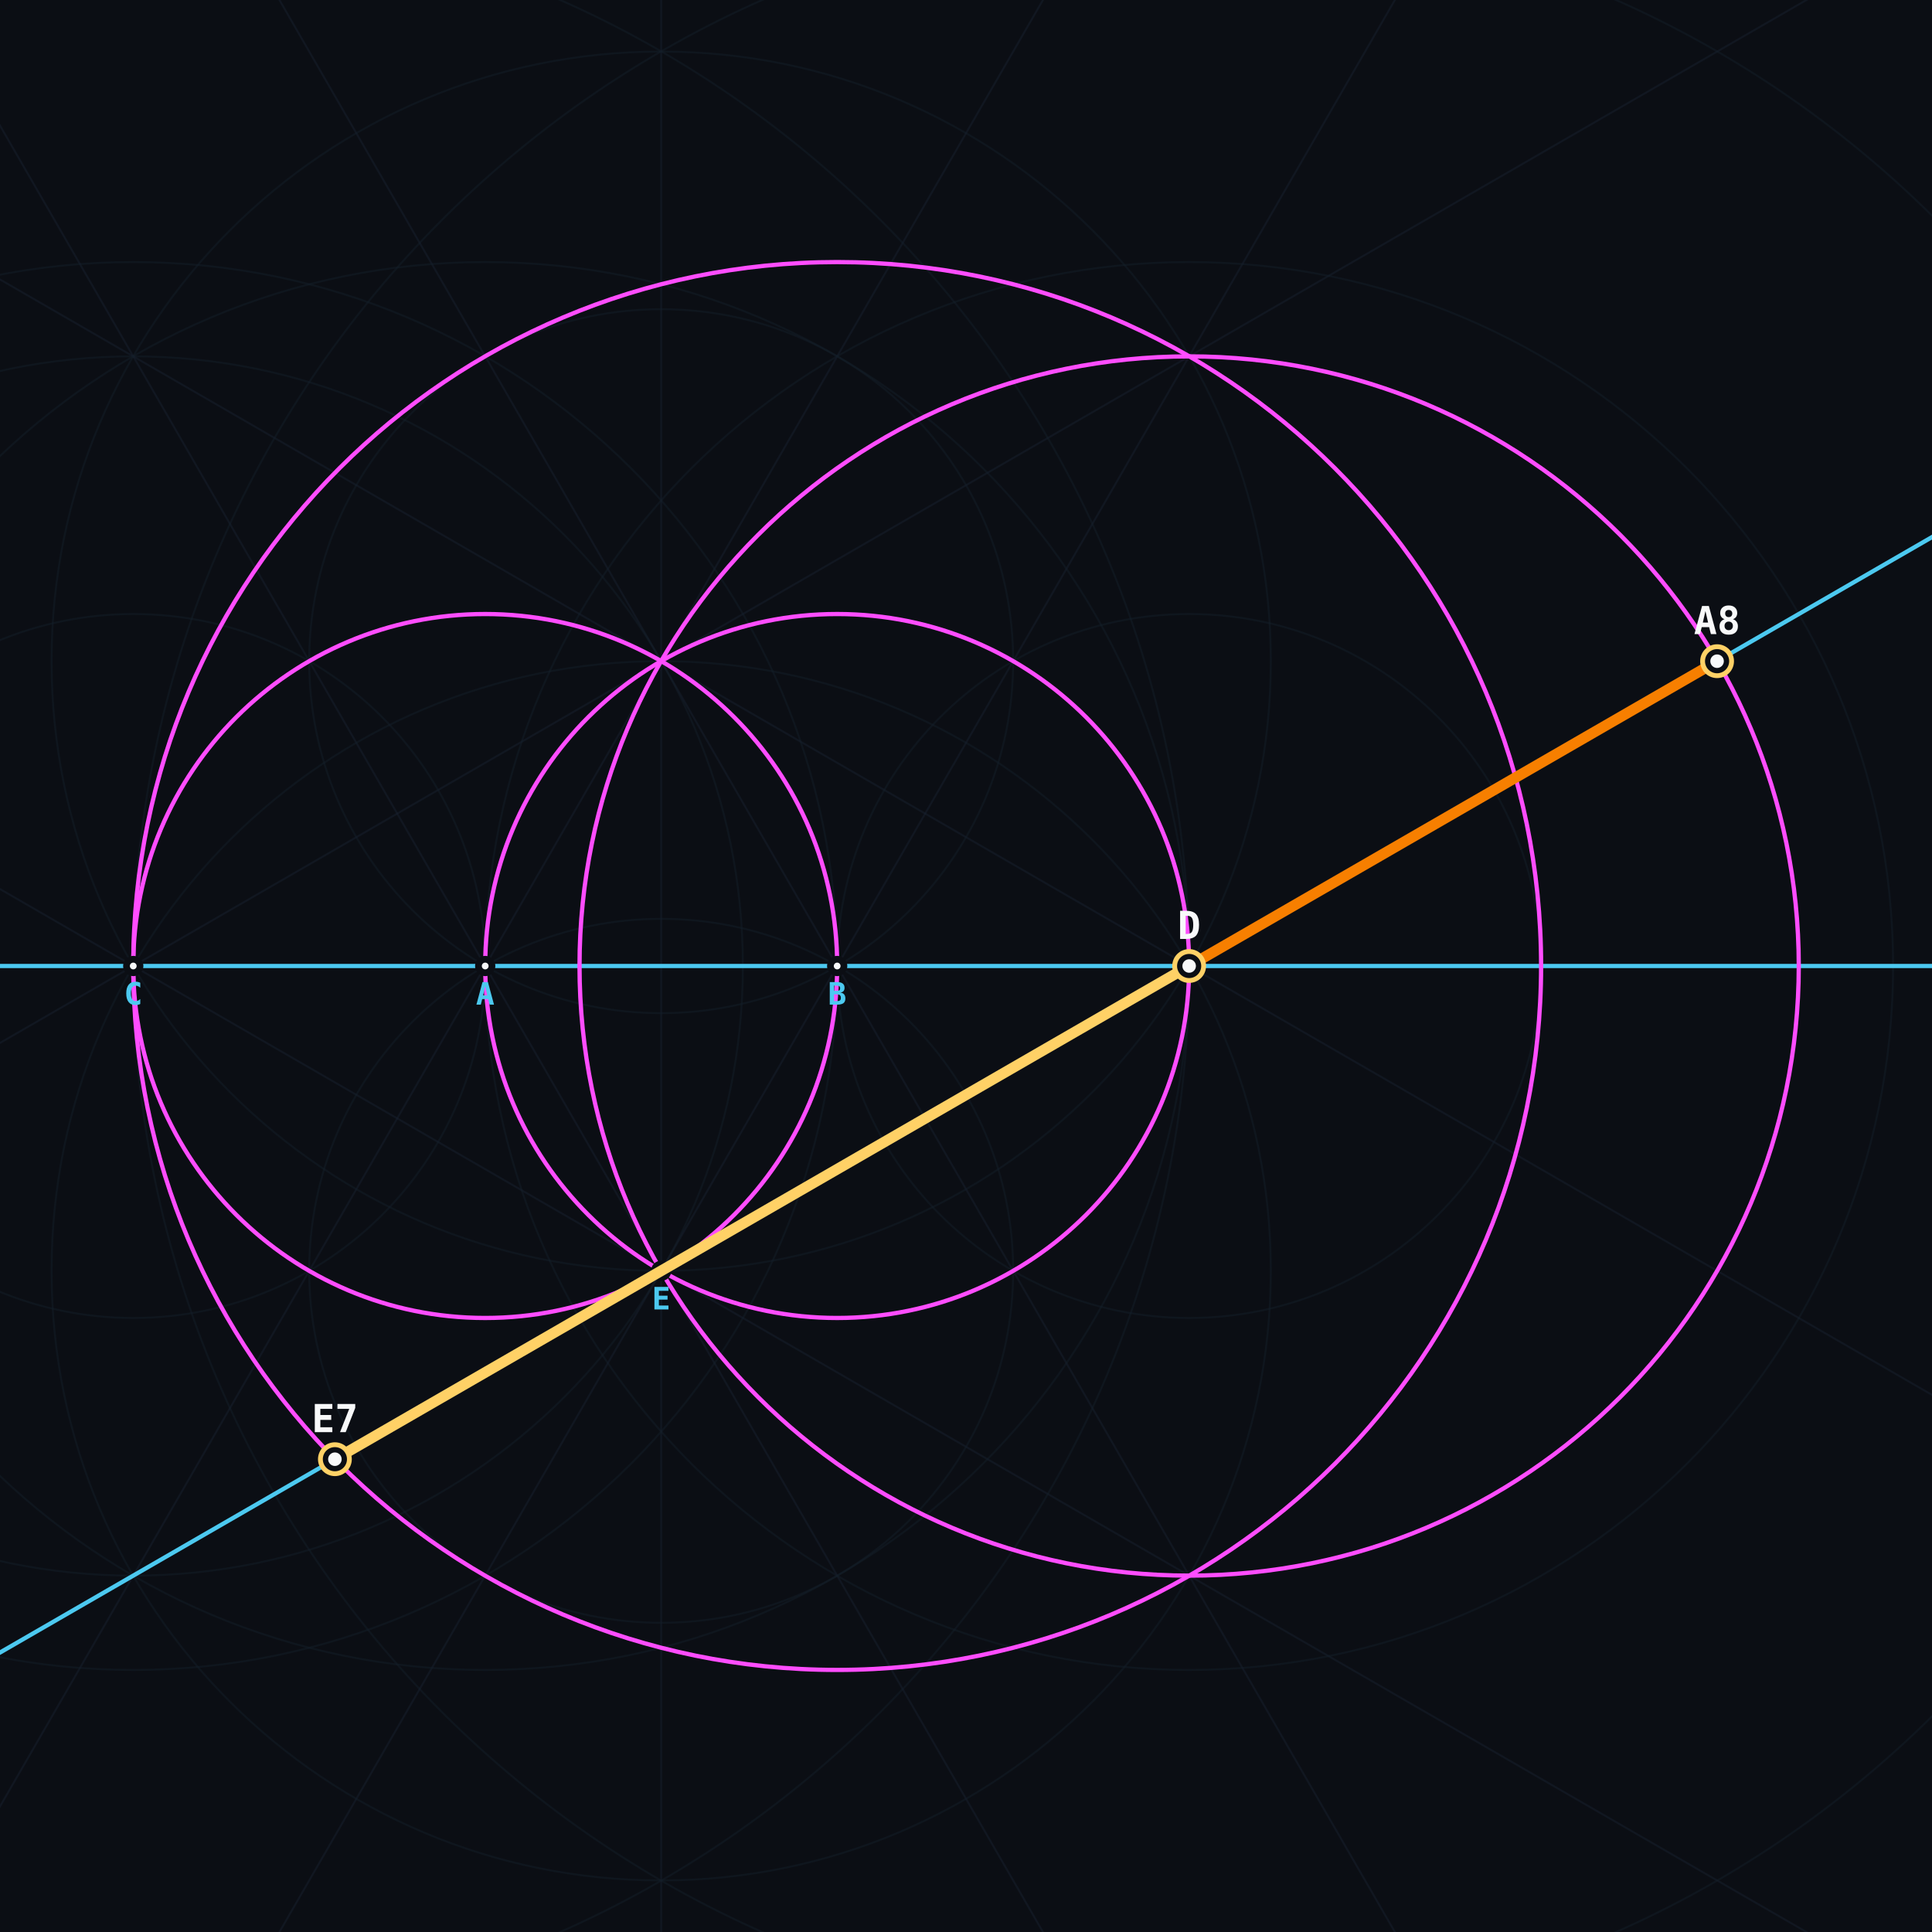
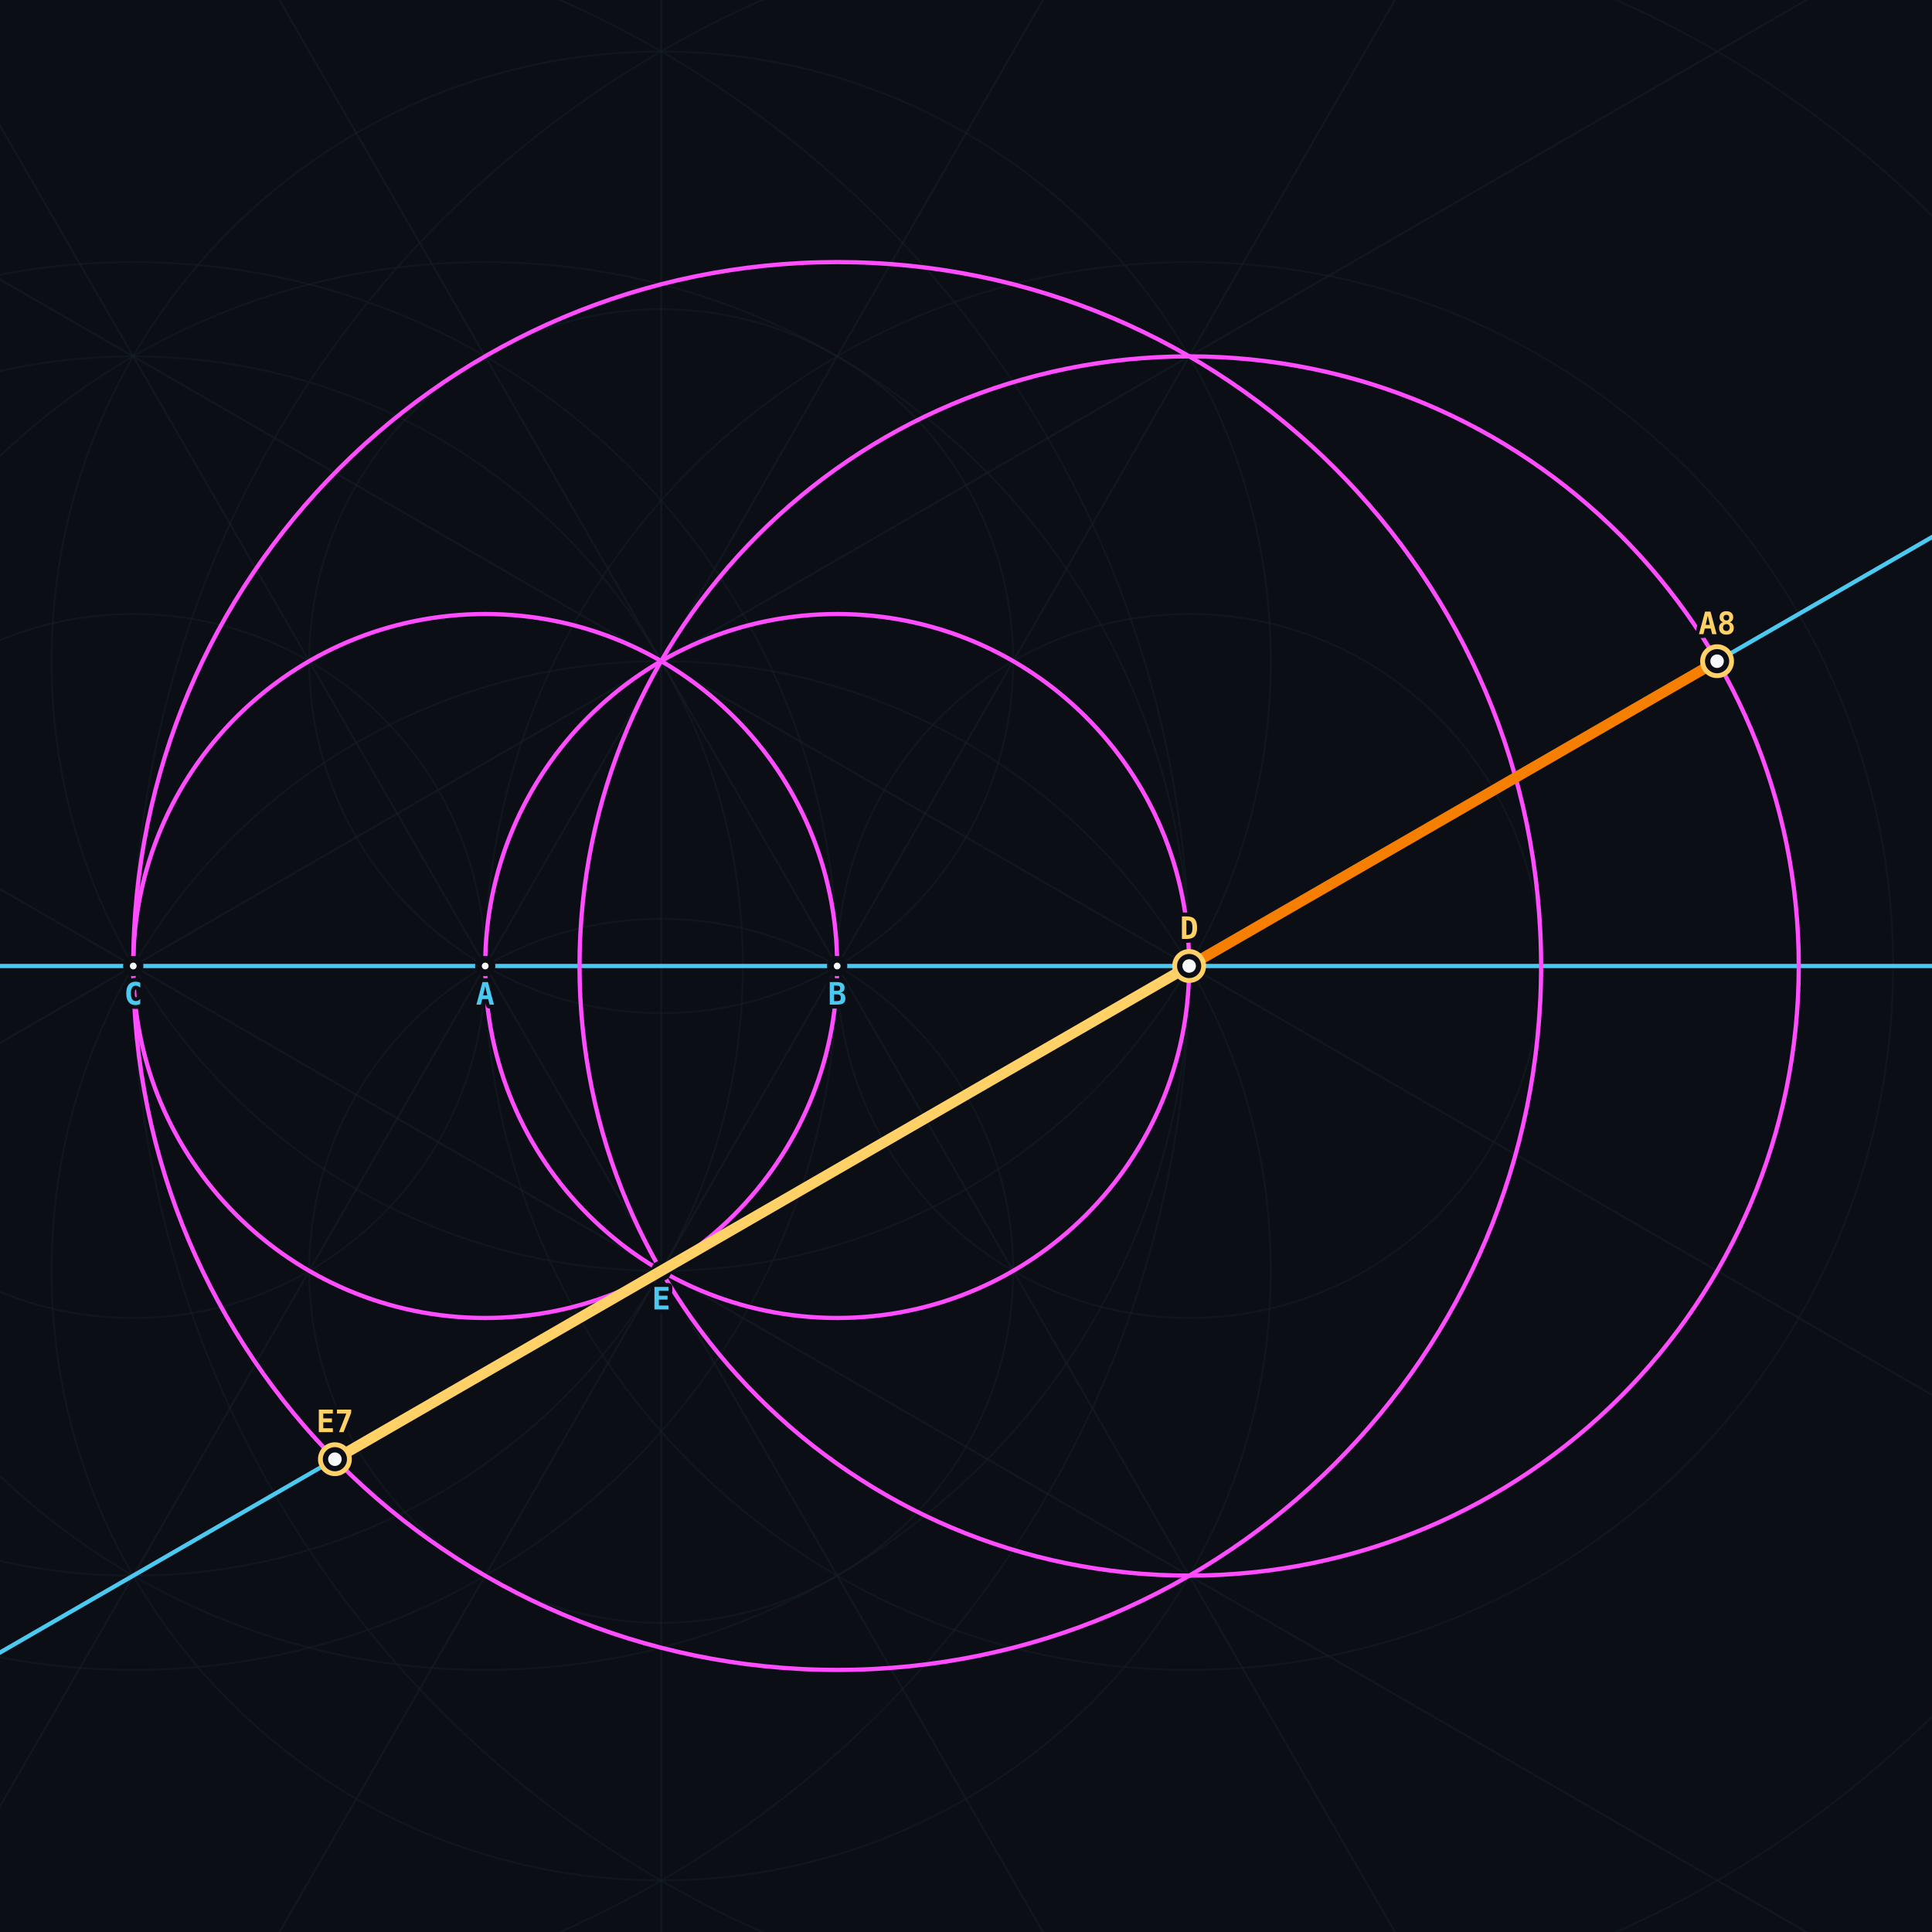
<svg xmlns="http://www.w3.org/2000/svg" viewBox="0 0 1000 1000" width="100%" height="100%" class="levels-svg">
  <defs>
    <clipPath id="sq-clip">
      <rect x="0" y="0" width="1000" height="1000" />
    </clipPath>
  </defs>
  <rect x="0" y="0" width="1000" height="1000" fill="#0b0e14" />
  <g clip-path="url(#sq-clip)">
    <line x1="-328.31" y1="-503.65" x2="921.69" y2="1661.42" stroke="#1a2332" stroke-width="1.0" stroke-opacity="0.45" />
    <line x1="-328.31" y1="1503.65" x2="921.69" y2="-661.42" stroke="#1a2332" stroke-width="1.0" stroke-opacity="0.45" />
    <line x1="1012.77" y1="-503.65" x2="-237.23" y2="1661.42" stroke="#1a2332" stroke-width="1.0" stroke-opacity="0.45" />
    <line x1="1012.77" y1="1503.65" x2="-237.23" y2="-661.42" stroke="#1a2332" stroke-width="1.0" stroke-opacity="0.45" />
    <line x1="-876.93" y1="-46.12" x2="1288.13" y2="1203.88" stroke="#1a2332" stroke-width="1.0" stroke-opacity="0.45" />
    <line x1="-876.93" y1="1046.12" x2="1288.13" y2="-203.88" stroke="#1a2332" stroke-width="1.0" stroke-opacity="0.45" />
    <line x1="1561.39" y1="1046.12" x2="-603.67" y2="-203.88" stroke="#1a2332" stroke-width="1.0" stroke-opacity="0.45" />
    <line x1="342.23" y1="1750.00" x2="342.23" y2="-750.00" stroke="#1a2332" stroke-width="1.0" stroke-opacity="0.45" />
    <circle cx="68.97" cy="500.00" r="182.18" fill="none" stroke="#161f2c" stroke-width="1.0" stroke-opacity="0.45" />
    <circle cx="251.14" cy="500.00" r="364.35" fill="none" stroke="#161f2c" stroke-width="1.0" stroke-opacity="0.45" />
    <circle cx="615.50" cy="500.00" r="364.35" fill="none" stroke="#161f2c" stroke-width="1.0" stroke-opacity="0.45" />
    <circle cx="342.23" cy="657.77" r="182.18" fill="none" stroke="#161f2c" stroke-width="1.0" stroke-opacity="0.45" />
    <circle cx="342.23" cy="342.23" r="182.18" fill="none" stroke="#161f2c" stroke-width="1.0" stroke-opacity="0.45" />
    <circle cx="68.97" cy="500.00" r="364.35" fill="none" stroke="#161f2c" stroke-width="1.0" stroke-opacity="0.45" />
    <circle cx="615.50" cy="500.00" r="182.18" fill="none" stroke="#161f2c" stroke-width="1.0" stroke-opacity="0.45" />
    <circle cx="68.97" cy="500.00" r="546.53" fill="none" stroke="#161f2c" stroke-width="1.0" stroke-opacity="0.45" />
    <circle cx="615.50" cy="500.00" r="546.53" fill="none" stroke="#161f2c" stroke-width="1.0" stroke-opacity="0.45" />
    <circle cx="68.97" cy="500.00" r="315.54" fill="none" stroke="#161f2c" stroke-width="1.0" stroke-opacity="0.45" />
    <circle cx="342.23" cy="657.77" r="315.54" fill="none" stroke="#161f2c" stroke-width="1.0" stroke-opacity="0.45" />
    <circle cx="342.23" cy="342.23" r="315.54" fill="none" stroke="#161f2c" stroke-width="1.0" stroke-opacity="0.45" />
    <line x1="-907.77" y1="500.00" x2="1592.23" y2="500.00" stroke="#4cc9f0" stroke-width="2.2" stroke-linecap="round" />
    <line x1="1561.39" y1="-46.12" x2="-603.67" y2="1203.88" stroke="#4cc9f0" stroke-width="2.2" stroke-linecap="round" />
    <circle cx="251.14" cy="500.00" r="182.18" fill="none" stroke="#ff4dff" stroke-width="2.2" />
    <circle cx="433.32" cy="500.00" r="182.18" fill="none" stroke="#ff4dff" stroke-width="2.2" />
    <circle cx="433.32" cy="500.00" r="364.35" fill="none" stroke="#ff4dff" stroke-width="2.2" />
    <circle cx="615.50" cy="500.00" r="315.54" fill="none" stroke="#ff4dff" stroke-width="2.2" />
    <circle class="geom-point" cx="251.14" cy="500.00" r="3.5" data-base-r="3.5" fill="#f8f9fa" stroke="#0b0e14" stroke-width="3.5" />
-     <text class="geom-label" x="251.14" y="520.00" data-anchor-x="251.14" data-anchor-y="500.00" data-offset-y="20" data-base-font="16" fill="#4cc9f0" font-family="monospace" font-size="16" font-weight="bold" text-anchor="middle">A</text>
+     <text class="geom-label" x="251.14" y="520.00" data-anchor-x="251.14" data-anchor-y="500.00" data-offset-y="20" data-base-font="16" fill="#4cc9f0" stroke="#0b0e14" stroke-width="4" stroke-linejoin="round" paint-order="stroke fill" font-family="monospace" font-size="16" font-weight="bold" text-anchor="middle">A</text>
    <circle class="geom-point" cx="433.32" cy="500.00" r="3.5" data-base-r="3.5" fill="#f8f9fa" stroke="#0b0e14" stroke-width="3.5" />
-     <text class="geom-label" x="433.32" y="520.00" data-anchor-x="433.32" data-anchor-y="500.00" data-offset-y="20" data-base-font="16" fill="#4cc9f0" font-family="monospace" font-size="16" font-weight="bold" text-anchor="middle">B</text>
+     <text class="geom-label" x="433.32" y="520.00" data-anchor-x="433.32" data-anchor-y="500.00" data-offset-y="20" data-base-font="16" fill="#4cc9f0" stroke="#0b0e14" stroke-width="4" stroke-linejoin="round" paint-order="stroke fill" font-family="monospace" font-size="16" font-weight="bold" text-anchor="middle">B</text>
    <circle class="geom-point" cx="68.97" cy="500.00" r="3.5" data-base-r="3.5" fill="#f8f9fa" stroke="#0b0e14" stroke-width="3.5" />
-     <text class="geom-label" x="68.97" y="520.00" data-anchor-x="68.97" data-anchor-y="500.00" data-offset-y="20" data-base-font="16" fill="#4cc9f0" font-family="monospace" font-size="16" font-weight="bold" text-anchor="middle">C</text>
+     <text class="geom-label" x="68.97" y="520.00" data-anchor-x="68.97" data-anchor-y="500.00" data-offset-y="20" data-base-font="16" fill="#4cc9f0" stroke="#0b0e14" stroke-width="4" stroke-linejoin="round" paint-order="stroke fill" font-family="monospace" font-size="16" font-weight="bold" text-anchor="middle">C</text>
    <circle class="geom-point" cx="342.23" cy="657.77" r="3.5" data-base-r="3.5" fill="#f8f9fa" stroke="#0b0e14" stroke-width="3.5" />
-     <text class="geom-label" x="342.23" y="677.77" data-anchor-x="342.23" data-anchor-y="657.77" data-offset-y="20" data-base-font="16" fill="#4cc9f0" font-family="monospace" font-size="16" font-weight="bold" text-anchor="middle">E</text>
+     <text class="geom-label" x="342.23" y="677.77" data-anchor-x="342.23" data-anchor-y="657.77" data-offset-y="20" data-base-font="16" fill="#4cc9f0" stroke="#0b0e14" stroke-width="4" stroke-linejoin="round" paint-order="stroke fill" font-family="monospace" font-size="16" font-weight="bold" text-anchor="middle">E</text>
    <line x1="173.34" y1="755.28" x2="615.50" y2="500.00" stroke="#ffd166" stroke-width="5.5" stroke-linecap="round" />
    <line x1="615.50" y1="500.00" x2="888.76" y2="342.23" stroke="#f77f00" stroke-width="5.5" stroke-linecap="round" />
    <circle class="geom-point" cx="173.34" cy="755.28" r="7.5" data-base-r="7.5" fill="#0b0e14" stroke="#ffd166" stroke-width="2.5" />
    <circle class="geom-point" cx="173.34" cy="755.28" r="3.5" data-base-r="3.5" fill="#f8f9fa" stroke="none" />
-     <text class="geom-label" x="173.34" y="741.28" data-anchor-x="173.34" data-anchor-y="755.28" data-offset-y="-14" data-base-font="20" fill="#f8f9fa" font-family="monospace" font-size="20" font-weight="bold" text-anchor="middle">E7</text>
+     <text class="geom-label" x="173.34" y="741.28" data-anchor-x="173.34" data-anchor-y="755.28" data-offset-y="-14" data-base-font="16" fill="#ffd166" stroke="#0b0e14" stroke-width="4" stroke-linejoin="round" paint-order="stroke fill" font-family="monospace" font-size="16" font-weight="bold" text-anchor="middle">E7</text>
    <circle class="geom-point" cx="615.50" cy="500.00" r="7.5" data-base-r="7.5" fill="#0b0e14" stroke="#ffd166" stroke-width="2.5" />
    <circle class="geom-point" cx="615.50" cy="500.00" r="3.5" data-base-r="3.5" fill="#f8f9fa" stroke="none" />
-     <text class="geom-label" x="615.50" y="486.00" data-anchor-x="615.50" data-anchor-y="500.00" data-offset-y="-14" data-base-font="20" fill="#f8f9fa" font-family="monospace" font-size="20" font-weight="bold" text-anchor="middle">D</text>
+     <text class="geom-label" x="615.50" y="486.00" data-anchor-x="615.50" data-anchor-y="500.00" data-offset-y="-14" data-base-font="16" fill="#ffd166" stroke="#0b0e14" stroke-width="4" stroke-linejoin="round" paint-order="stroke fill" font-family="monospace" font-size="16" font-weight="bold" text-anchor="middle">D</text>
    <circle class="geom-point" cx="888.76" cy="342.23" r="7.5" data-base-r="7.5" fill="#0b0e14" stroke="#ffd166" stroke-width="2.5" />
    <circle class="geom-point" cx="888.76" cy="342.23" r="3.5" data-base-r="3.5" fill="#f8f9fa" stroke="none" />
-     <text class="geom-label" x="888.76" y="328.23" data-anchor-x="888.76" data-anchor-y="342.23" data-offset-y="-14" data-base-font="20" fill="#f8f9fa" font-family="monospace" font-size="20" font-weight="bold" text-anchor="middle">A8</text>
+     <text class="geom-label" x="888.76" y="328.23" data-anchor-x="888.76" data-anchor-y="342.23" data-offset-y="-14" data-base-font="16" fill="#ffd166" stroke="#0b0e14" stroke-width="4" stroke-linejoin="round" paint-order="stroke fill" font-family="monospace" font-size="16" font-weight="bold" text-anchor="middle">A8</text>
  </g>
</svg>
